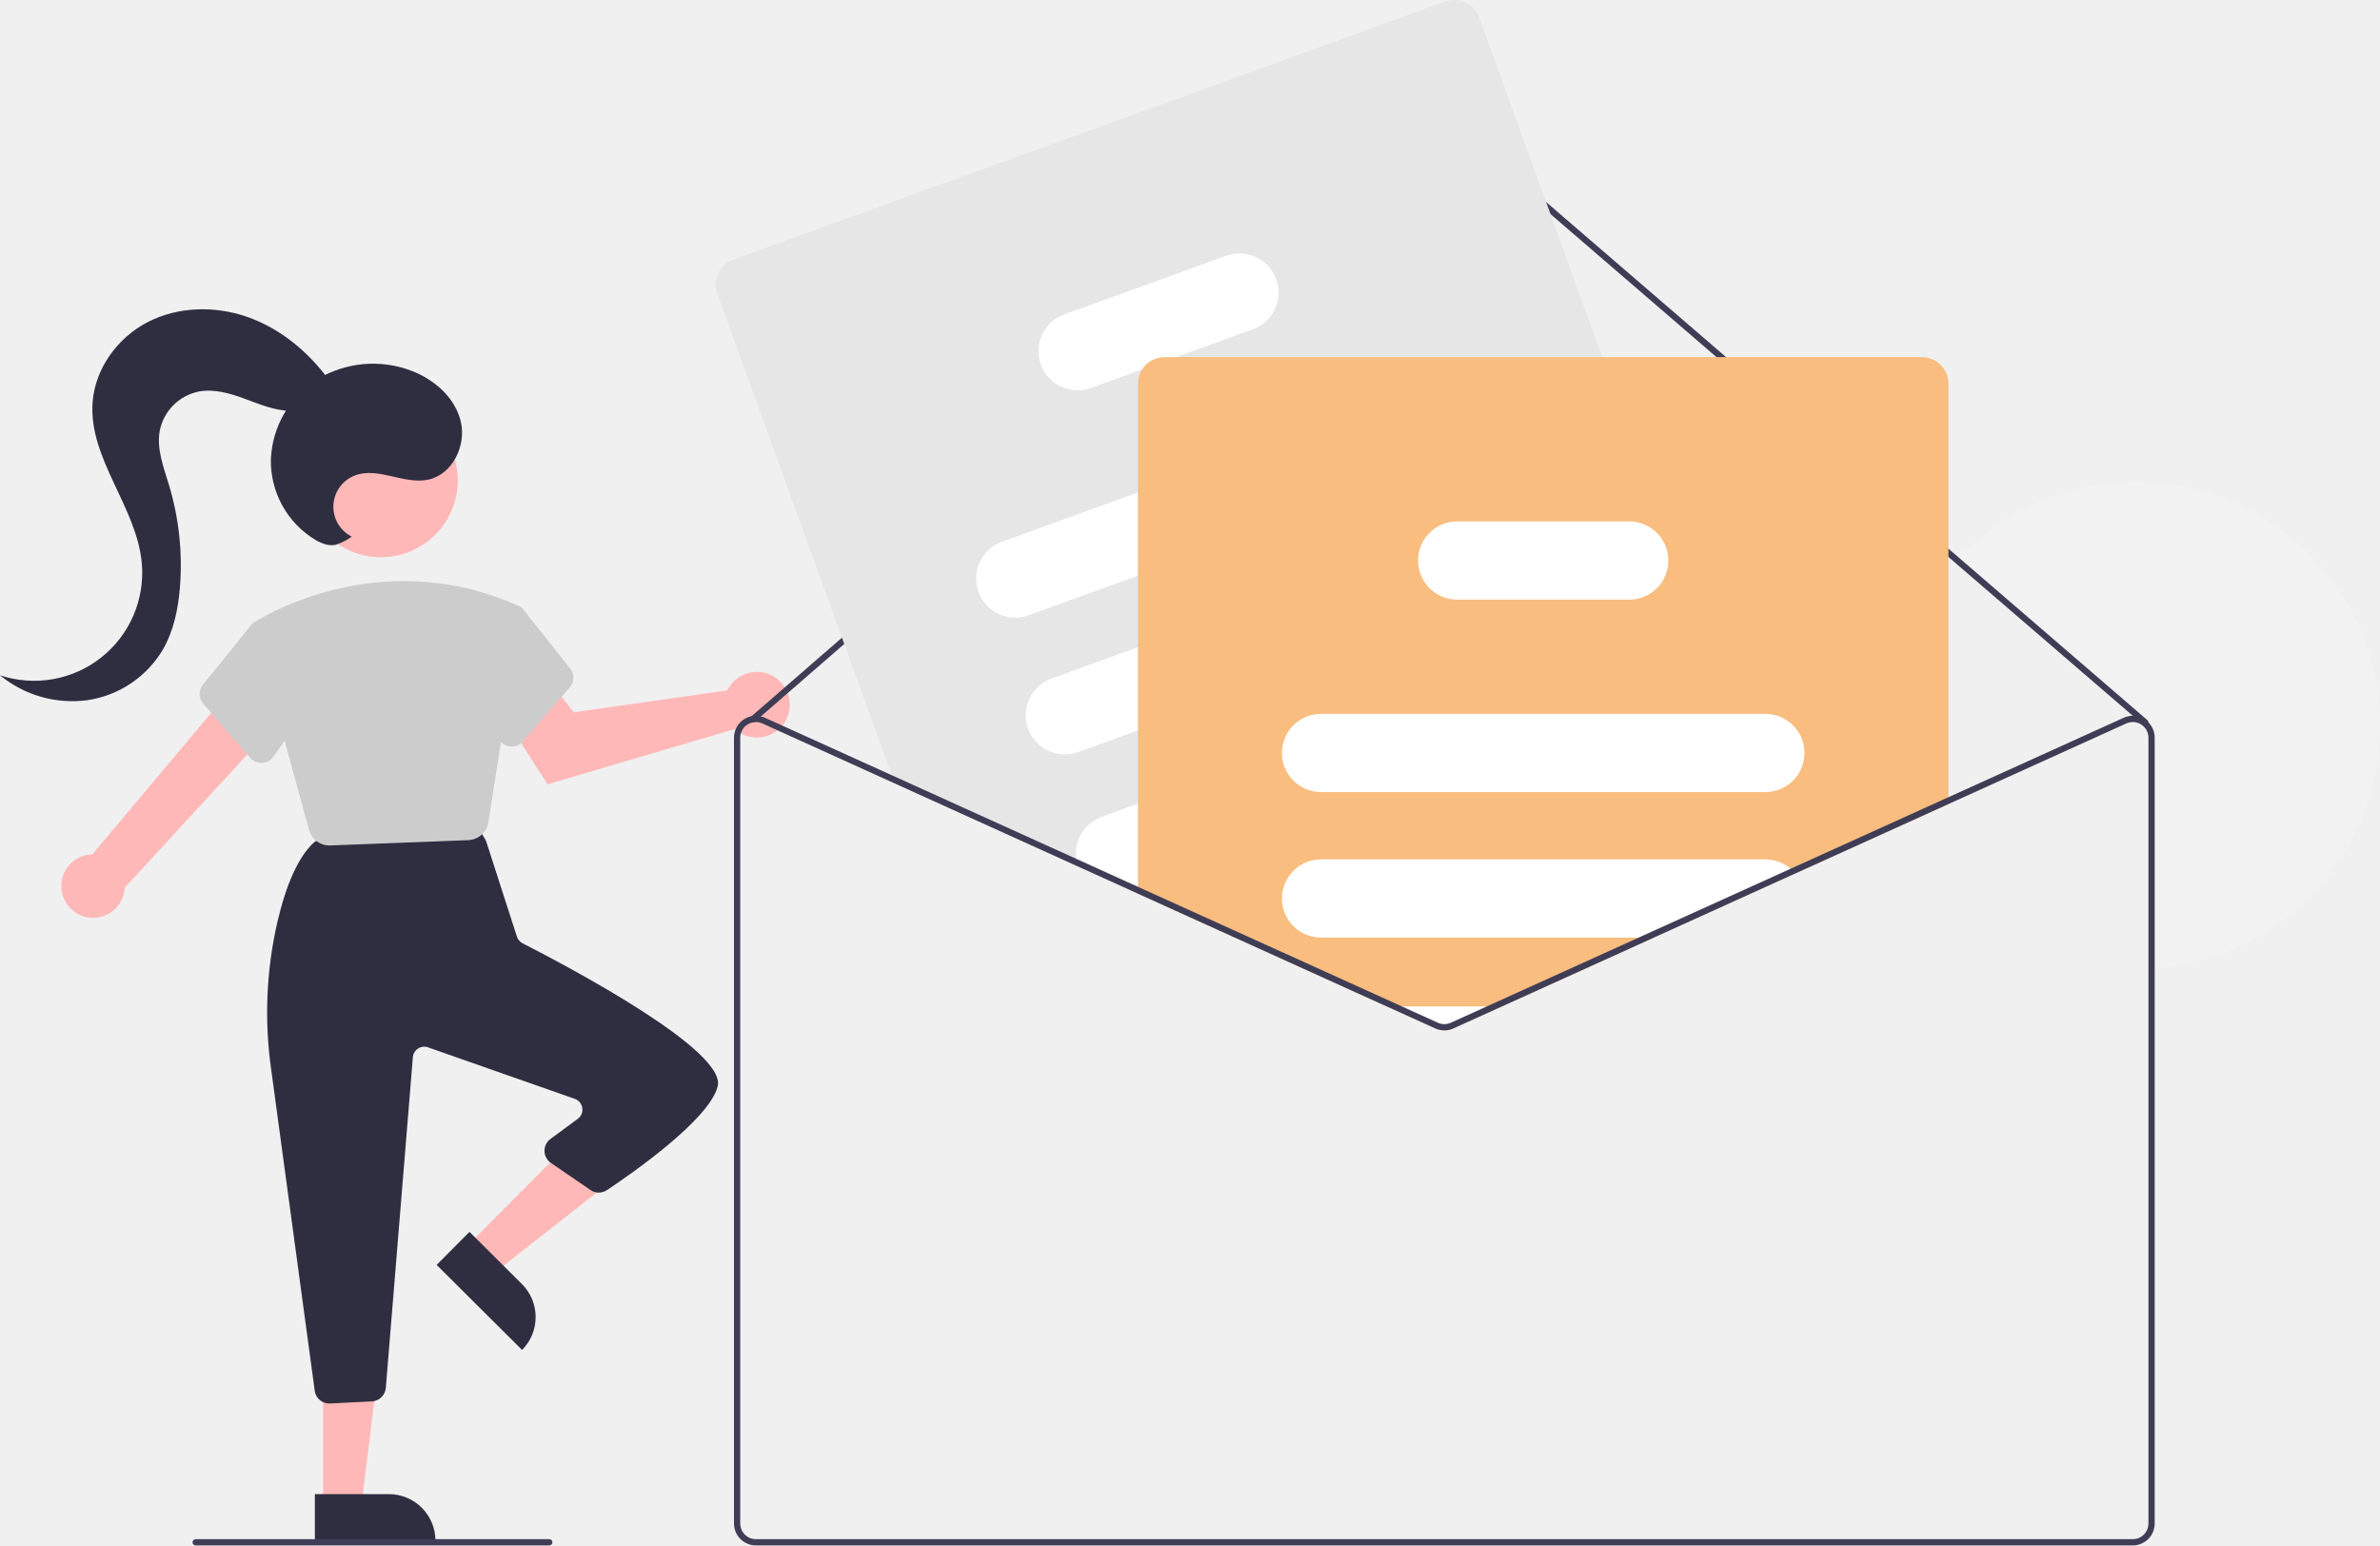
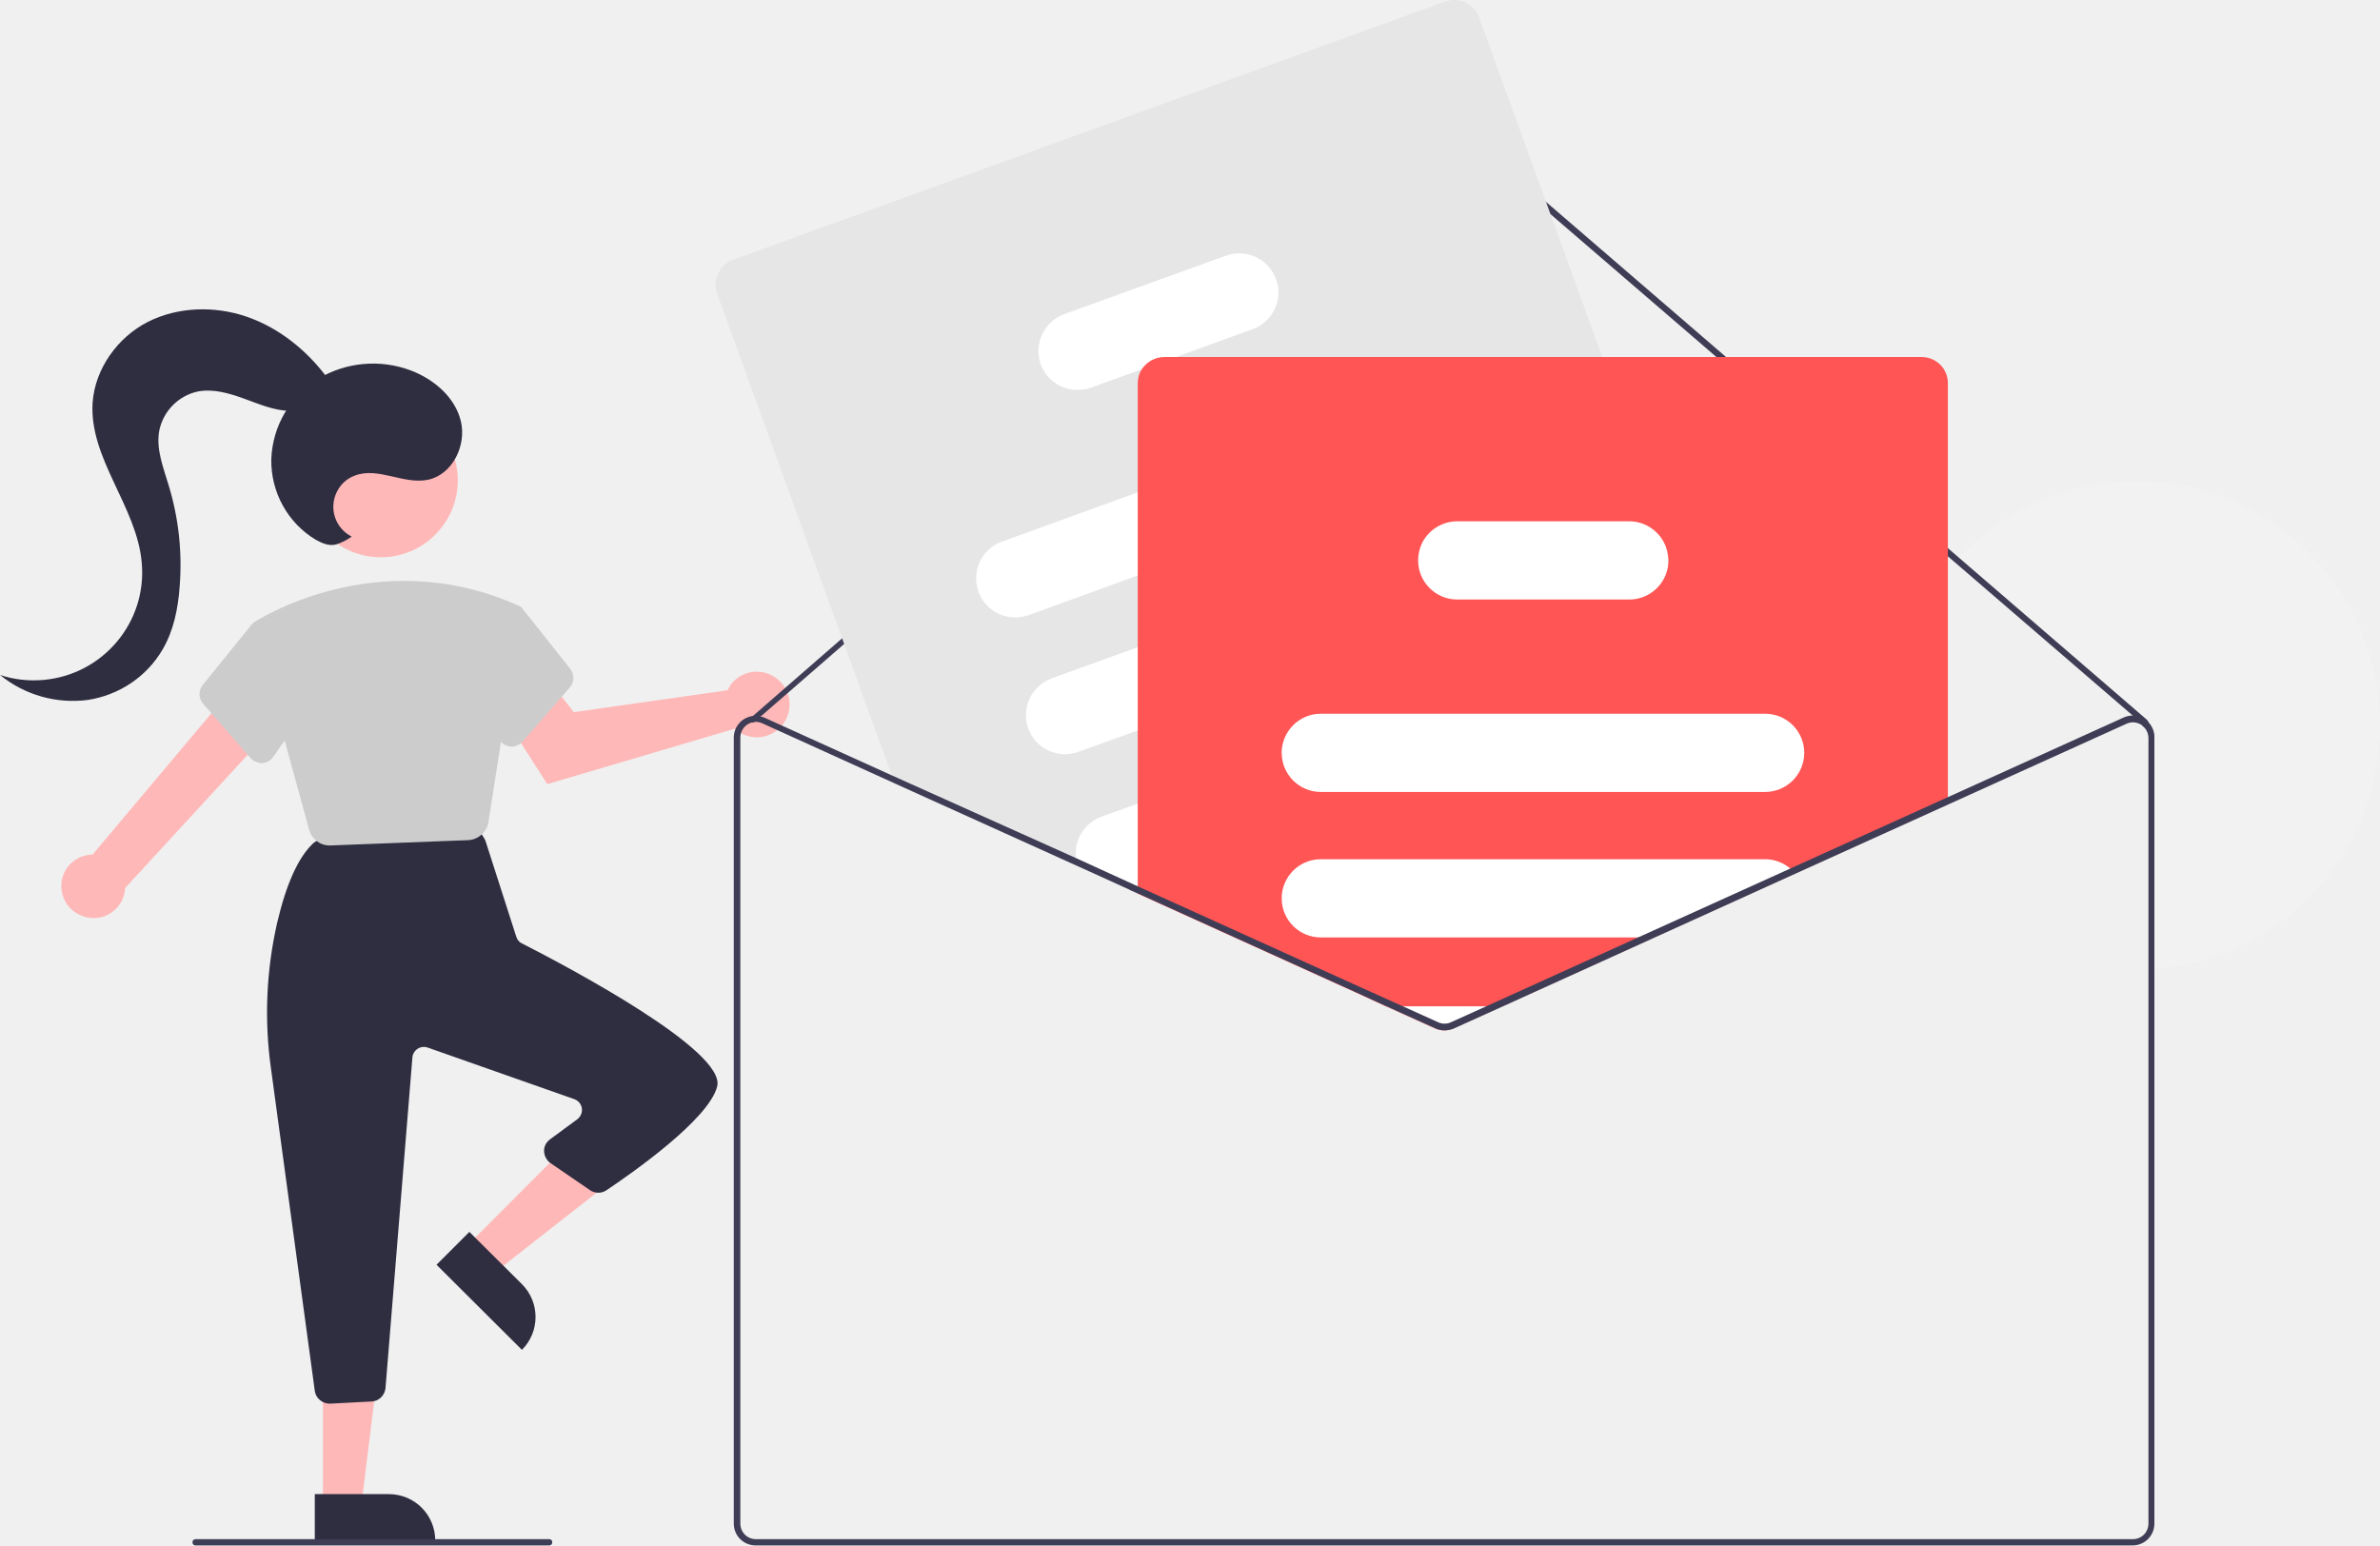
- <svg xmlns="http://www.w3.org/2000/svg" data-name="Layer 1" width="760.554" height="493.87" viewBox="0 0 760.554 493.87">
-   <path d="M980.277,434.935a77.996,77.996,0,0,1-72,77.77c-.66.05-1.33.1-2,.13v-74.03a4.959,4.959,0,0,0-1.84-3.86,1.247,1.247,0,0,0-.22-.18,1.861,1.861,0,0,0-.23-.16,5.001,5.001,0,0,0-4.77-.35l-.83-1.82a7.007,7.007,0,0,1,2.89-.63l-56.96-49.07c.44-.5.9-.99,1.36-1.48a78.007,78.007,0,0,1,134.6,53.68Z" transform="translate(-219.7232 -203.0649)" fill="#f2f2f2" />
-   <path d="M239.501,488.121a10.087,10.087,0,0,1,9.73-12.023l44.962-53.523,11.225,14.352-45.823,49.812a10.142,10.142,0,0,1-20.095,1.382Z" transform="translate(-219.7232 -203.0649)" fill="#ffb8b8" />
-   <path d="M453.01,422.243a10.527,10.527,0,0,0-.832,1.433l-49.094,7.018-7.455-9.465-15.754,9.384,14.809,23.089,59.875-17.65A10.496,10.496,0,1,0,453.01,422.243Z" transform="translate(-219.7232 -203.0649)" fill="#ffb8b8" />
-   <polygon points="149.426 398.009 158.114 406.659 195.614 377.267 182.792 364.5 149.426 398.009" fill="#ffb8b8" />
-   <path d="M358.894,608.163h38.531a0,0,0,0,1,0,0v14.887a0,0,0,0,1,0,0H373.781a14.887,14.887,0,0,1-14.887-14.887v0A0,0,0,0,1,358.894,608.163Z" transform="translate(-7.95298 1115.599) rotate(-135.1232)" fill="#2f2e41" />
-   <polygon points="103.246 480.98 115.506 480.98 121.338 433.692 103.244 433.692 103.246 480.98" fill="#ffb8b8" />
-   <path d="M320.342,680.541h38.531a0,0,0,0,1,0,0v14.887a0,0,0,0,1,0,0H335.229a14.887,14.887,0,0,1-14.887-14.887v0A0,0,0,0,1,320.342,680.541Z" transform="translate(459.523 1172.889) rotate(179.9974)" fill="#2f2e41" />
-   <path d="M320.304,647.522l-13.964-102.987a128.95,128.95,0,0,1,2.001-46.716c2.866-12.312,6.737-20.84,11.507-25.347a4.718,4.718,0,0,1,2.743-1.253l46.106-4.803a4.706,4.706,0,0,1,4.51,2.254l1.516,2.526a4.698,4.698,0,0,1,.442.974l9.748,30.22a3.616,3.616,0,0,0,1.808,2.126c15.348,7.836,65.203,34.288,62.35,45.7-2.681,10.723-27.779,28.11-35.408,33.183a4.661,4.661,0,0,1-5.24-.04L395.761,574.695a4.693,4.693,0,0,1-.134-7.651l8.733-6.434a3.651,3.651,0,0,0-.957-6.384l-46.898-16.456a3.65,3.65,0,0,0-4.846,3.147l-8.647,105.688a4.705,4.705,0,0,1-4.443,4.304l-13.379.669c-.081.004-.162.006-.243.006A4.663,4.663,0,0,1,320.304,647.522Z" transform="translate(-219.7232 -203.0649)" fill="#2f2e41" />
-   <circle cx="121.726" cy="153.524" r="24.561" fill="#ffb8b8" />
-   <path d="M318.477,468.265l-18.079-65.965.31-.209c.388-.262,39.356-25.993,84.98-5.257l.827.475L375.802,465.776a6.786,6.786,0,0,1-6.444,5.777L325.275,473.248c-.089.003-.177.005-.266.005A6.751,6.751,0,0,1,318.477,468.265Z" transform="translate(-219.7232 -203.0649)" fill="#ccc" />
-   <path d="M299.71,445.244l-15.057-17.315a4.686,4.686,0,0,1-.106-6.032l15.741-19.445,12.083,3.296,6.406,22.422-11.681,16.687a4.665,4.665,0,0,1-3.599,1.995c-.084.004-.168.006-.252.006A4.66,4.66,0,0,1,299.71,445.244Z" transform="translate(-219.7232 -203.0649)" fill="#ccc" />
-   <path d="M382.975,441.637a4.665,4.665,0,0,1-3.599-1.995l-11.681-16.687,5.618-23.602,11.125-3.034,2.076.991,15.41,19.374a4.686,4.686,0,0,1-.106,6.032l-15.057,17.315a4.66,4.66,0,0,1-3.535,1.613C383.143,441.643,383.059,441.641,382.975,441.637Z" transform="translate(-219.7232 -203.0649)" fill="#ccc" />
-   <path d="M906.277,433.905a.98.98,0,0,1-.24.68 1.0 1,0,0,1-1.41.11l-3.35-2.89-56.96-49.07L684.557,245.085a5.02,5.02,0,0,0-6.54.01l-215.14,186.91-1.94,1.68a.966.966,0,0,1-.25.16,1,1,0,0,1-.51.08,1.025,1.025,0,0,1-.65-.33.997.997,0,0,1,.09-1.41l.27-.24,216.82-188.36a7.047,7.047,0,0,1,9.16-.02l159.81,137.69,60.25,51.92A1.016,1.016,0,0,1,906.277,433.905Z" transform="translate(-219.7232 -203.0649)" fill="#3f3d56" />
-   <path d="M784.807,463.435l-2.63-7.24-9.06-25-19.52-53.83-21.82-60.17-39.35-108.53a8.516,8.516,0,0,0-10.89-5.09l-227.51,82.49a8.512,8.512,0,0,0-5.09,10.89l55.79,153.86.95,2.63,58.56,26.54,16.46,7.46,2.67,1.21,69.69,31.59,2.7-.98,45.71-16.57,68.95-25,9.29-3.37A8.518,8.518,0,0,0,784.807,463.435Z" transform="translate(-219.7232 -203.0649)" fill="#e6e6e6" />
-   <path d="M689.407,335.275a12.522,12.522,0,0,0-16.02-7.49l-90.02,32.65-43.47,15.76a12.498,12.498,0,1,0,8.52,23.5l34.95-12.67,98.55-35.73A12.522,12.522,0,0,0,689.407,335.275Z" transform="translate(-219.7232 -203.0649)" fill="#fff" />
-   <path d="M705.257,378.995a12.522,12.522,0,0,0-16.02-7.49l-15.25,5.53-90.62,32.86-27.62,10.01a12.503,12.503,0,0,0,8.52,23.51l19.1-6.93,114.4-41.48c.26-.09.51-.2.76-.31A12.498,12.498,0,0,0,705.257,378.995Z" transform="translate(-219.7232 -203.0649)" fill="#fff" />
-   <path d="M721.277,423.175a12.511,12.511,0,0,0-16.01-7.49l-42.77,15.51-33.11,12.01-46.02,16.68-11.6,4.21a12.527,12.527,0,0,0-8.13,13.42,12.365,12.365,0,0,0,.6,2.47l16.46,7.46,2.67-.97h.02l83.51-30.28,46.89-17a12.511,12.511,0,0,0,7.49-16.02Z" transform="translate(-219.7232 -203.0649)" fill="#fff" />
-   <path d="M627.547,292.295a12.522,12.522,0,0,0-16.02-7.49l-51.7,18.74a12.503,12.503,0,0,0,8.52,23.51l16.36-5.93,10.83-3.93,24.521-8.89A12.511,12.511,0,0,0,627.547,292.295Z" transform="translate(-219.7232 -203.0649)" fill="#fff" />
-   <path d="M833.867,317.195h-242a8.502,8.502,0,0,0-7.16,3.93,8.414,8.414,0,0,0-1.34,4.57v162.96l69.69,31.59,9.82,4.45,15.51,7.03a7.02,7.02,0,0,0,5.78,0l15.51-7.03,48.54-22,45.24-20.51,48.91-22.16v-134.33A8.505,8.505,0,0,0,833.867,317.195Z" transform="translate(-219.7232 -203.0649)" fill="#f8bd7f" />
-   <path d="M783.867,431.195h-142a12.497,12.497,0,0,0-12.48,12.01,4.011,4.011,0,0,0-.02.49,12.518,12.518,0,0,0,12.5,12.5h142a12.5,12.5,0,0,0,0-25Z" transform="translate(-219.7232 -203.0649)" fill="#fff" />
-   <path d="M791.957,480.675a12.411,12.411,0,0,0-8.09-2.98h-142a12.5,12.5,0,0,0,0,25H748.217l45.24-20.51A12.583,12.583,0,0,0,791.957,480.675Z" transform="translate(-219.7232 -203.0649)" fill="#fff" />
-   <path d="M662.877,524.695l15.51,7.03a7.02,7.02,0,0,0,5.78,0l15.51-7.03Z" transform="translate(-219.7232 -203.0649)" fill="#fff" />
-   <path d="M752.107,377.905a12.506,12.506,0,0,0-11.74-8.21h-55a12.509,12.509,0,0,0-11.38,7.34,12.358,12.358,0,0,0-1.12,5.16,12.518,12.518,0,0,0,12.5,12.5h55a12.499,12.499,0,0,0,11.74-16.79Z" transform="translate(-219.7232 -203.0649)" fill="#fff" />
-   <path d="M743.367,502.695l-48.54,22-11.49,5.21a5.016,5.016,0,0,1-4.12,0l-11.49-5.21h-4.85l15.51,7.03a7.02,7.02,0,0,0,5.78,0l15.51-7.03,48.54-22Zm0,0-48.54,22-11.49,5.21a5.016,5.016,0,0,1-4.12,0l-11.49-5.21h-4.85l15.51,7.03a7.02,7.02,0,0,0,5.78,0l15.51-7.03,48.54-22Zm0,0-48.54,22-11.49,5.21a5.016,5.016,0,0,1-4.12,0l-11.49-5.21h-4.85l15.51,7.03a7.02,7.02,0,0,0,5.78,0l15.51-7.03,48.54-22Zm162.91-68.79a7.638,7.638,0,0,0-1.21-.98,6.961,6.961,0,0,0-6.68-.49l-106.43,48.24-48.59,22.02-48.54,22-11.49,5.21a5.016,5.016,0,0,1-4.12,0l-11.49-5.21-11.97-5.43-72.37-32.79-.02-.01-19.73-8.95-58.91-26.7-40.56-18.38a6.107,6.107,0,0,0-1.29-.43,6.709,6.709,0,0,0-2.99-.06,7.017,7.017,0,0,0-5.61,6.86v251.13a7.008,7.008,0,0,0,7,7h440a7.008,7.008,0,0,0,7-7v-251.13A6.972,6.972,0,0,0,906.277,433.905Zm0,256.03a5.002,5.002,0,0,1-5,5h-440a5.002,5.002,0,0,1-5-5v-251.13a5.001,5.001,0,0,1,2.29-4.2,5.168,5.168,0,0,1,1.61-.68,4.511,4.511,0,0,1,.51-.08,3.898,3.898,0,0,1,.59-.04,4.97,4.97,0,0,1,2.06.45l42.34,19.19,58.56,26.54,16.46,7.46,2.67,1.21,69.69,31.59,9.82,4.45,15.51,7.03a7.02,7.02,0,0,0,5.78,0l15.51-7.03,48.54-22,45.24-20.51,105.76-47.93a5.001,5.001,0,0,1,4.77.35,1.861,1.861,0,0,1,.23.16,1.247,1.247,0,0,1,.22.18,4.959,4.959,0,0,1,1.84,3.86Zm-162.91-187.24-48.54,22-11.49,5.21a5.016,5.016,0,0,1-4.12,0l-11.49-5.21h-4.85l15.51,7.03a7.02,7.02,0,0,0,5.78,0l15.51-7.03,48.54-22Zm0,0-48.54,22-11.49,5.21a5.016,5.016,0,0,1-4.12,0l-11.49-5.21h-4.85l15.51,7.03a7.02,7.02,0,0,0,5.78,0l15.51-7.03,48.54-22Zm-162.67-15.25,2.67,1.21v-2.18Zm162.67,15.25-48.54,22-11.49,5.21a5.016,5.016,0,0,1-4.12,0l-11.49-5.21h-4.85l15.51,7.03a7.02,7.02,0,0,0,5.78,0l15.51-7.03,48.54-22Z" transform="translate(-219.7232 -203.0649)" fill="#3f3d56" />
-   <path d="M395.249,696.935h-113a1,1,0,0,1,0-2h113a1,1,0,1,1,0,2Z" transform="translate(-219.7232 -203.0649)" fill="#3f3d56" />
-   <path d="M332.111,374.55a10.702,10.702,0,0,1,.99-19.527c7.412-2.86,15.72,2.977,23.489,1.317,7.743-1.654,12.223-10.911,10.374-18.611s-8.575-13.499-15.993-16.268a34.48,34.48,0,0,0-29.741,2.726,31.751,31.751,0,0,0-14.945,25.634,29.437,29.437,0,0,0,14.244,25.791c1.975,1.138,4.273,2.052,6.494,1.54A18.1,18.1,0,0,0,332.111,374.55Z" transform="translate(-219.7232 -203.0649)" fill="#2f2e41" />
-   <path d="M324.152,323.589c-6.535-8.668-15.358-15.79-25.624-19.32s-21.997-3.247-31.639,1.742-16.832,14.899-17.582,25.729c-1.249,18.025,14.152,33.346,15.733,51.345a34.526,34.526,0,0,1-45.317,35.773,36.35,36.35,0,0,0,28.017,7.951,33.786,33.786,0,0,0,24.047-16.181c3.466-6.023,4.89-13.018,5.442-19.945a88.618,88.618,0,0,0-3.468-32.493c-1.728-5.741-4.07-11.649-2.975-17.544a15.966,15.966,0,0,1,12.435-12.454c4.953-.928,10.018.584,14.747,2.323s9.498,3.753,14.536,3.868,10.526-2.191,12.473-6.839Z" transform="translate(-219.7232 -203.0649)" fill="#2f2e41" />
+ <svg xmlns="http://www.w3.org/2000/svg" version="1.1" id="Layer_1" x="0px" y="0px" viewBox="0 0 760.6 493.9" style="enable-background:new 0 0 760.6 493.9;" xml:space="preserve">
+   <style type="text/css">
+ 	.st0{fill:#F2F2F2;}
+ 	.st1{fill:#FFB8B8;}
+ 	.st2{fill:#2F2E41;}
+ 	.st3{fill:#CCCCCC;}
+ 	.st4{fill:#3F3D56;}
+ 	.st5{fill:#E6E6E6;}
+ 	.st6{fill:#FFFFFF;}
+ 	.st7{fill:#FF5555;}
+ </style>
+   <path class="st0" d="M760.6,231.9c0,40.8-31.4,74.6-72,77.8c-0.7,0-1.3,0.1-2,0.1v-74c0-1.5-0.7-2.9-1.8-3.9  c-0.1-0.1-0.1-0.1-0.2-0.2c-0.1-0.1-0.1-0.1-0.2-0.2c-1.4-0.9-3.2-1.1-4.8-0.4l-0.8-1.8c0.9-0.4,1.9-0.6,2.9-0.6l-57-49.1  c0.4-0.5,0.9-1,1.4-1.5c29.7-31.3,79-32.6,110.3-2.9C751.8,190,760.6,210.5,760.6,231.9L760.6,231.9z" />
+   <path class="st1" d="M19.8,285.1c-1.1-5.5,2.5-10.8,8-11.8c0.6-0.1,1.2-0.2,1.8-0.2l45-53.5l11.2,14.4l-45.8,49.8  c-0.3,5.6-5,9.9-10.6,9.6C24.6,293.1,20.6,289.7,19.8,285.1L19.8,285.1z" />
+   <path class="st1" d="M233.3,219.2c-0.3,0.5-0.6,0.9-0.8,1.4l-49.1,7l-7.5-9.5l-15.8,9.4l14.8,23.1l59.9-17.7  c4.3,3.9,10.9,3.6,14.8-0.7s3.6-10.9-0.7-14.8s-10.9-3.6-14.8,0.7C233.8,218.5,233.5,218.8,233.3,219.2z" />
+   <polygon class="st1" points="149.4,398 158.1,406.7 195.6,377.3 182.8,364.5 " />
+   <path class="st2" d="M166.8,431.4l-27.3-27.2l0,0l10.5-10.5l0,0l16.8,16.7C172.6,416.2,172.6,425.6,166.8,431.4L166.8,431.4  L166.8,431.4L166.8,431.4z" />
+   <polygon class="st1" points="103.2,481 115.5,481 121.3,433.7 103.2,433.7 " />
+   <path class="st2" d="M139.1,492.4l-38.5,0l0,0l0-14.9l0,0l23.6,0C132.5,477.5,139.1,484.1,139.1,492.4L139.1,492.4L139.1,492.4  L139.1,492.4z" />
+   <path class="st2" d="M100.6,444.5l-14-103c-2.2-15.6-1.5-31.4,2-46.7c2.9-12.3,6.7-20.8,11.5-25.3c0.8-0.7,1.7-1.1,2.7-1.3l46.1-4.8  c1.8-0.2,3.6,0.7,4.5,2.3l1.5,2.5c0.2,0.3,0.3,0.6,0.4,1l9.7,30.2c0.3,0.9,0.9,1.7,1.8,2.1c15.3,7.8,65.2,34.3,62.4,45.7  c-2.7,10.7-27.8,28.1-35.4,33.2c-1.6,1.1-3.7,1-5.2,0l-12.7-8.7c-2.1-1.5-2.7-4.4-1.2-6.5c0.3-0.4,0.7-0.8,1.1-1.1l8.7-6.4  c1.6-1.2,2-3.5,0.8-5.1c-0.4-0.6-1-1-1.7-1.3l-46.9-16.5c-1.9-0.7-4,0.3-4.7,2.2c-0.1,0.3-0.2,0.6-0.2,0.9l-8.6,105.7  c-0.2,2.3-2.1,4.2-4.4,4.3l-13.4,0.7c-0.1,0-0.2,0-0.2,0C102.9,448.5,100.9,446.8,100.6,444.5z" />
+   <circle class="st1" cx="121.7" cy="153.5" r="24.6" />
+   <path class="st3" d="M98.8,265.2l-18.1-66L81,199c0.4-0.3,39.4-26,85-5.3l0.8,0.5l-10.7,68.5c-0.5,3.2-3.2,5.6-6.4,5.8l-44.1,1.7  c-0.1,0-0.2,0-0.3,0C102.2,270.2,99.6,268.1,98.8,265.2z" />
+   <path class="st3" d="M80,242.2l-15.1-17.3c-1.5-1.7-1.5-4.3-0.1-6l15.7-19.4l12.1,3.3l6.4,22.4l-11.7,16.7c-0.8,1.2-2.2,1.9-3.6,2  c-0.1,0-0.2,0-0.3,0C82.2,243.8,80.9,243.2,80,242.2z" />
+   <path class="st3" d="M163.3,238.6c-1.4-0.1-2.8-0.8-3.6-2L148,219.9l5.6-23.6l11.1-3l2.1,1l15.4,19.4c1.4,1.8,1.4,4.3-0.1,6L167,237  c-0.9,1-2.2,1.6-3.5,1.6C163.4,238.6,163.3,238.6,163.3,238.6z" />
+   <path class="st4" d="M686.6,230.8c0,0.2-0.1,0.5-0.2,0.7c-0.4,0.4-1,0.5-1.4,0.1l-3.4-2.9l-57-49.1L464.8,42c-1.9-1.6-4.7-1.6-6.5,0  L243.2,228.9l-1.9,1.7c-0.1,0.1-0.2,0.1-0.2,0.2c-0.2,0.1-0.3,0.1-0.5,0.1c-0.2,0-0.5-0.1-0.6-0.3c-0.4-0.4-0.3-1,0.1-1.4  c0,0,0,0,0,0l0.3-0.2L457,40.5c2.6-2.3,6.5-2.3,9.2,0L626,178.2l60.2,51.9C686.4,230.3,686.5,230.6,686.6,230.8z" />
+   <path class="st5" d="M565.1,260.4l-2.6-7.2l-9.1-25l-19.5-53.8l-21.8-60.2L472.7,5.6c-1.6-4.4-6.5-6.7-10.9-5.1L234.3,83  c-4.4,1.6-6.7,6.5-5.1,10.9L285,247.8l0.9,2.6l58.6,26.5l16.5,7.5l2.7,1.2l69.7,31.6l2.7-1l45.7-16.6l69-25l9.3-3.4  C564.4,269.7,566.7,264.8,565.1,260.4z" />
+   <path class="st6" d="M469.7,132.2c-2.4-6.5-9.5-9.8-16-7.5l-90,32.6l-43.5,15.8c-6.5,2.3-9.8,9.5-7.5,16c2.3,6.5,9.5,9.8,16,7.5  c0,0,0,0,0,0l34.9-12.7l98.6-35.7C468.7,145.9,472,138.7,469.7,132.2z" />
+   <path class="st6" d="M485.5,175.9c-2.4-6.5-9.5-9.8-16-7.5l-15.2,5.5l-90.6,32.9l-27.6,10c-6.5,2.4-9.8,9.5-7.5,16s9.5,9.8,16,7.5  l0,0l19.1-6.9L478,191.9c0.3-0.1,0.5-0.2,0.8-0.3C484.8,189,487.8,182.1,485.5,175.9z" />
+   <path class="st6" d="M501.6,220.1c-2.4-6.5-9.5-9.8-16-7.5l-42.8,15.5l-33.1,12l-46,16.7L352,261c-5.5,2-8.9,7.6-8.1,13.4  c0.1,0.8,0.3,1.7,0.6,2.5l16.5,7.5l2.7-1h0l83.5-30.3l46.9-17C500.6,233.8,503.9,226.6,501.6,220.1L501.6,220.1z" />
+   <path class="st6" d="M407.8,89.2c-2.4-6.5-9.5-9.8-16-7.5l-51.7,18.7c-6.5,2.4-9.8,9.5-7.5,16s9.5,9.8,16,7.5l16.4-5.9l10.8-3.9  l24.5-8.9C406.8,102.9,410.2,95.7,407.8,89.2z" />
+   <path class="st7" d="M614.1,114.1h-242c-2.9,0-5.6,1.5-7.2,3.9c-0.9,1.4-1.3,2.9-1.3,4.6v163l69.7,31.6l9.8,4.5l15.5,7  c1.8,0.8,3.9,0.8,5.8,0l15.5-7l48.5-22l45.2-20.5l48.9-22.2V122.6C622.6,117.9,618.8,114.1,614.1,114.1z" />
+   <path class="st6" d="M564.1,228.1h-142c-6.7,0-12.2,5.3-12.5,12c0,0.2,0,0.3,0,0.5c0,6.9,5.6,12.5,12.5,12.5h142  c6.9,0,12.5-5.6,12.5-12.5S571,228.1,564.1,228.1z" />
+   <path class="st6" d="M572.2,277.6c-2.3-1.9-5.1-3-8.1-3h-142c-6.9,0-12.5,5.6-12.5,12.5s5.6,12.5,12.5,12.5h106.4l45.2-20.5  C573.3,278.6,572.8,278.1,572.2,277.6z" />
+   <path class="st6" d="M443.2,321.6l15.5,7c1.8,0.8,3.9,0.8,5.8,0l15.5-7H443.2z" />
+   <path class="st6" d="M532.4,174.8c-1.8-4.9-6.5-8.2-11.7-8.2h-55c-4.9,0-9.4,2.9-11.4,7.3c-0.7,1.6-1.1,3.4-1.1,5.2  c0,6.9,5.6,12.5,12.5,12.5h55c6.9,0,12.5-5.6,12.5-12.5C533.1,177.7,532.9,176.2,532.4,174.8z" />
+   <path class="st4" d="M523.6,299.6l-48.5,22l-11.5,5.2c-1.3,0.6-2.8,0.6-4.1,0l-11.5-5.2h-4.9l15.5,7c1.8,0.8,3.9,0.8,5.8,0l15.5-7  l48.5-22H523.6z M523.6,299.6l-48.5,22l-11.5,5.2c-1.3,0.6-2.8,0.6-4.1,0l-11.5-5.2h-4.9l15.5,7c1.8,0.8,3.9,0.8,5.8,0l15.5-7  l48.5-22H523.6z M523.6,299.6l-48.5,22l-11.5,5.2c-1.3,0.6-2.8,0.6-4.1,0l-11.5-5.2h-4.9l15.5,7c1.8,0.8,3.9,0.8,5.8,0l15.5-7  l48.5-22H523.6z M686.6,230.8c-0.4-0.4-0.8-0.7-1.2-1c-2-1.3-4.5-1.5-6.7-0.5l-106.4,48.2l-48.6,22l-48.5,22l-11.5,5.2  c-1.3,0.6-2.8,0.6-4.1,0l-11.5-5.2l-12-5.4l-72.4-32.8l0,0l-19.7-9L285,247.8l-40.6-18.4c-0.4-0.2-0.8-0.3-1.3-0.4  c-1-0.2-2-0.3-3-0.1c-3.3,0.7-5.6,3.5-5.6,6.9v251.1c0,3.9,3.1,7,7,7h440c3.9,0,7-3.1,7-7V235.7  C688.6,233.9,687.8,232.1,686.6,230.8L686.6,230.8z M686.6,486.9c0,2.8-2.2,5-5,5h-440c-2.8,0-5-2.2-5-5V235.7  c0-1.7,0.9-3.3,2.3-4.2c0.5-0.3,1-0.5,1.6-0.7c0.2,0,0.3-0.1,0.5-0.1c0.2,0,0.4,0,0.6,0c0.7,0,1.4,0.2,2.1,0.5l42.3,19.2l58.6,26.5  l16.5,7.5l2.7,1.2l69.7,31.6l9.8,4.5l15.5,7c1.8,0.8,3.9,0.8,5.8,0l15.5-7l48.5-22l45.2-20.5l105.8-47.9c1.5-0.7,3.3-0.6,4.8,0.4  c0.1,0,0.2,0.1,0.2,0.2c0.1,0.1,0.2,0.1,0.2,0.2c1.2,0.9,1.8,2.4,1.8,3.9L686.6,486.9z M523.6,299.6l-48.5,22l-11.5,5.2  c-1.3,0.6-2.8,0.6-4.1,0l-11.5-5.2h-4.9l15.5,7c1.8,0.8,3.9,0.8,5.8,0l15.5-7l48.5-22H523.6z M523.6,299.6l-48.5,22l-11.5,5.2  c-1.3,0.6-2.8,0.6-4.1,0l-11.5-5.2h-4.9l15.5,7c1.8,0.8,3.9,0.8,5.8,0l15.5-7l48.5-22H523.6z M361,284.4l2.7,1.2v-2.2L361,284.4z   M523.6,299.6l-48.5,22l-11.5,5.2c-1.3,0.6-2.8,0.6-4.1,0l-11.5-5.2h-4.9l15.5,7c1.8,0.8,3.9,0.8,5.8,0l15.5-7l48.5-22H523.6z" />
+   <path class="st4" d="M175.5,493.9h-113c-0.6,0-1-0.4-1-1s0.4-1,1-1h113c0.6,0,1,0.4,1,1S176.1,493.9,175.5,493.9z" />
+   <path class="st2" d="M112.4,171.5c-5.3-2.7-7.4-9.1-4.7-14.4c1.2-2.4,3.2-4.2,5.7-5.1c7.4-2.9,15.7,3,23.5,1.3  c7.7-1.7,12.2-10.9,10.4-18.6s-8.6-13.5-16-16.3c-9.8-3.7-20.8-2.7-29.7,2.7c-8.9,5.5-14.5,15.1-14.9,25.6  c-0.2,10.5,5.2,20.4,14.2,25.8c2,1.1,4.3,2.1,6.5,1.5C109.1,173.5,110.8,172.6,112.4,171.5z" />
+   <path class="st2" d="M104.4,120.5c-6.5-8.7-15.4-15.8-25.6-19.3s-22-3.2-31.6,1.7s-16.8,14.9-17.6,25.7c-1.2,18,14.2,33.3,15.7,51.3  c1.7,19-12.4,35.7-31.4,37.4c-4.7,0.4-9.5-0.1-13.9-1.6c7.8,6.4,18,9.3,28,8c10-1.5,18.9-7.4,24-16.2c3.5-6,4.9-13,5.4-19.9  c0.9-11-0.3-22-3.5-32.5c-1.7-5.7-4.1-11.6-3-17.5c1.3-6.3,6.2-11.2,12.4-12.5c5-0.9,10,0.6,14.7,2.3s9.5,3.8,14.5,3.9  s10.5-2.2,12.5-6.8L104.4,120.5z" />
</svg>
